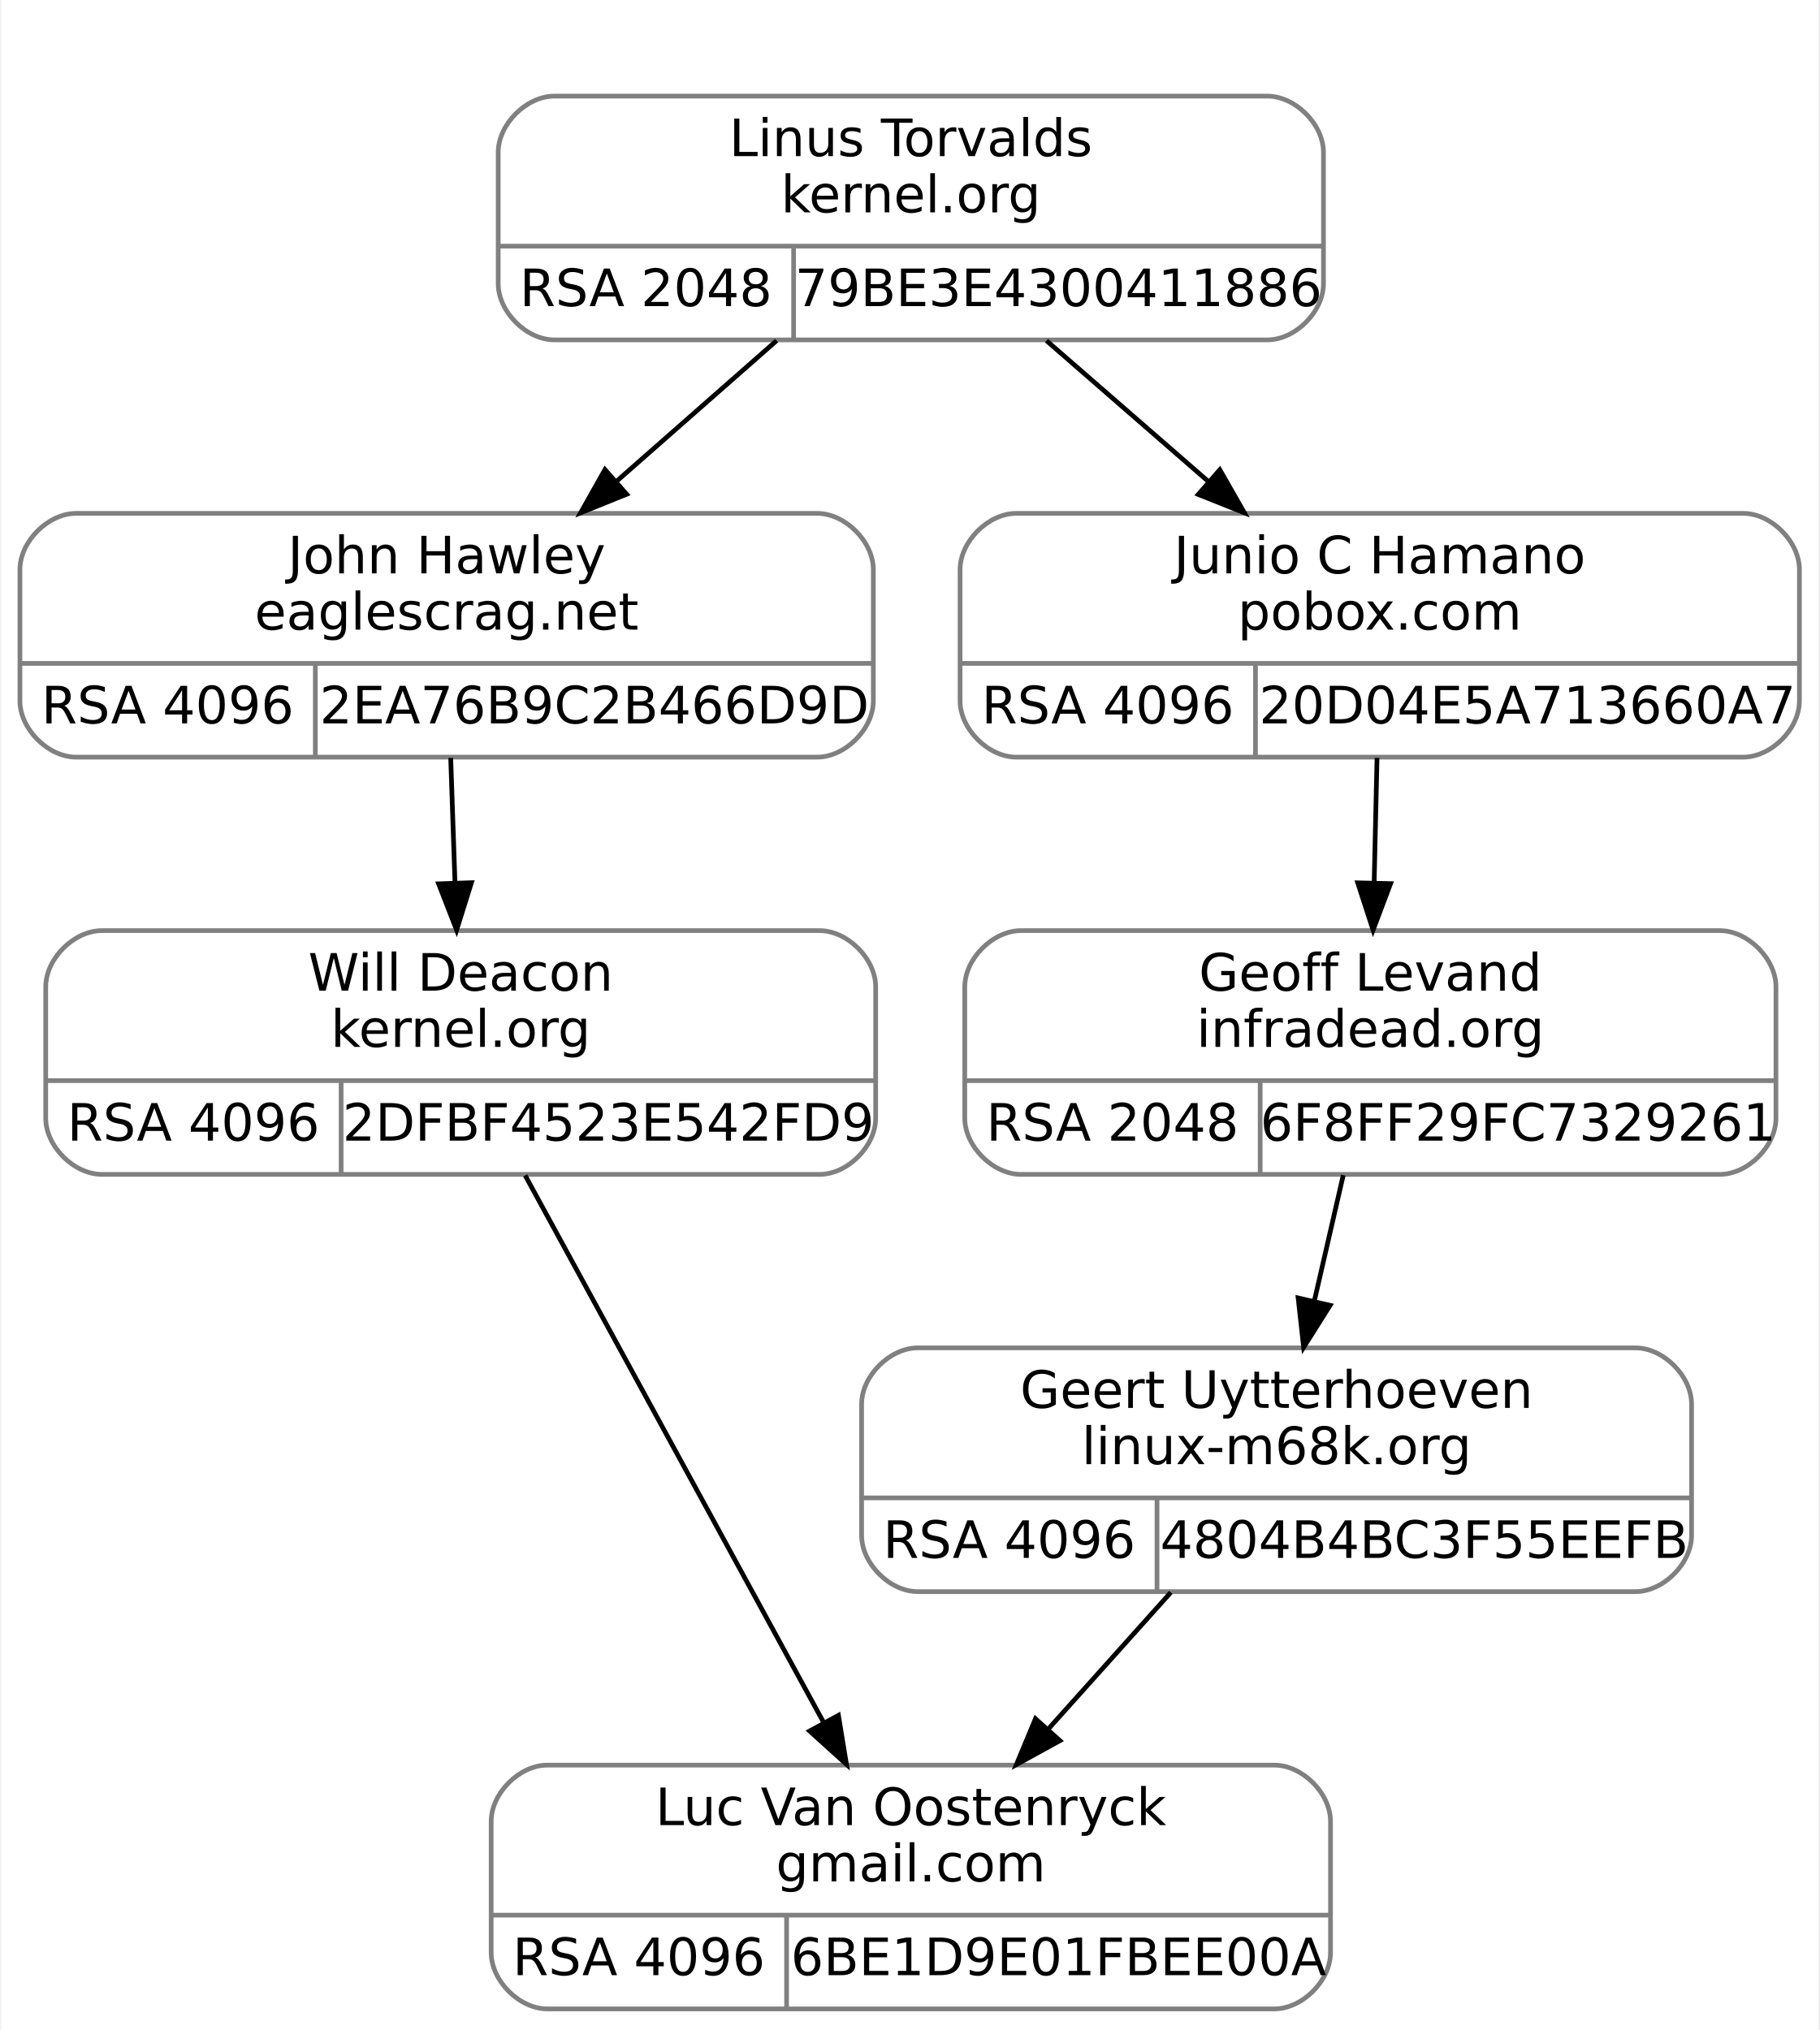
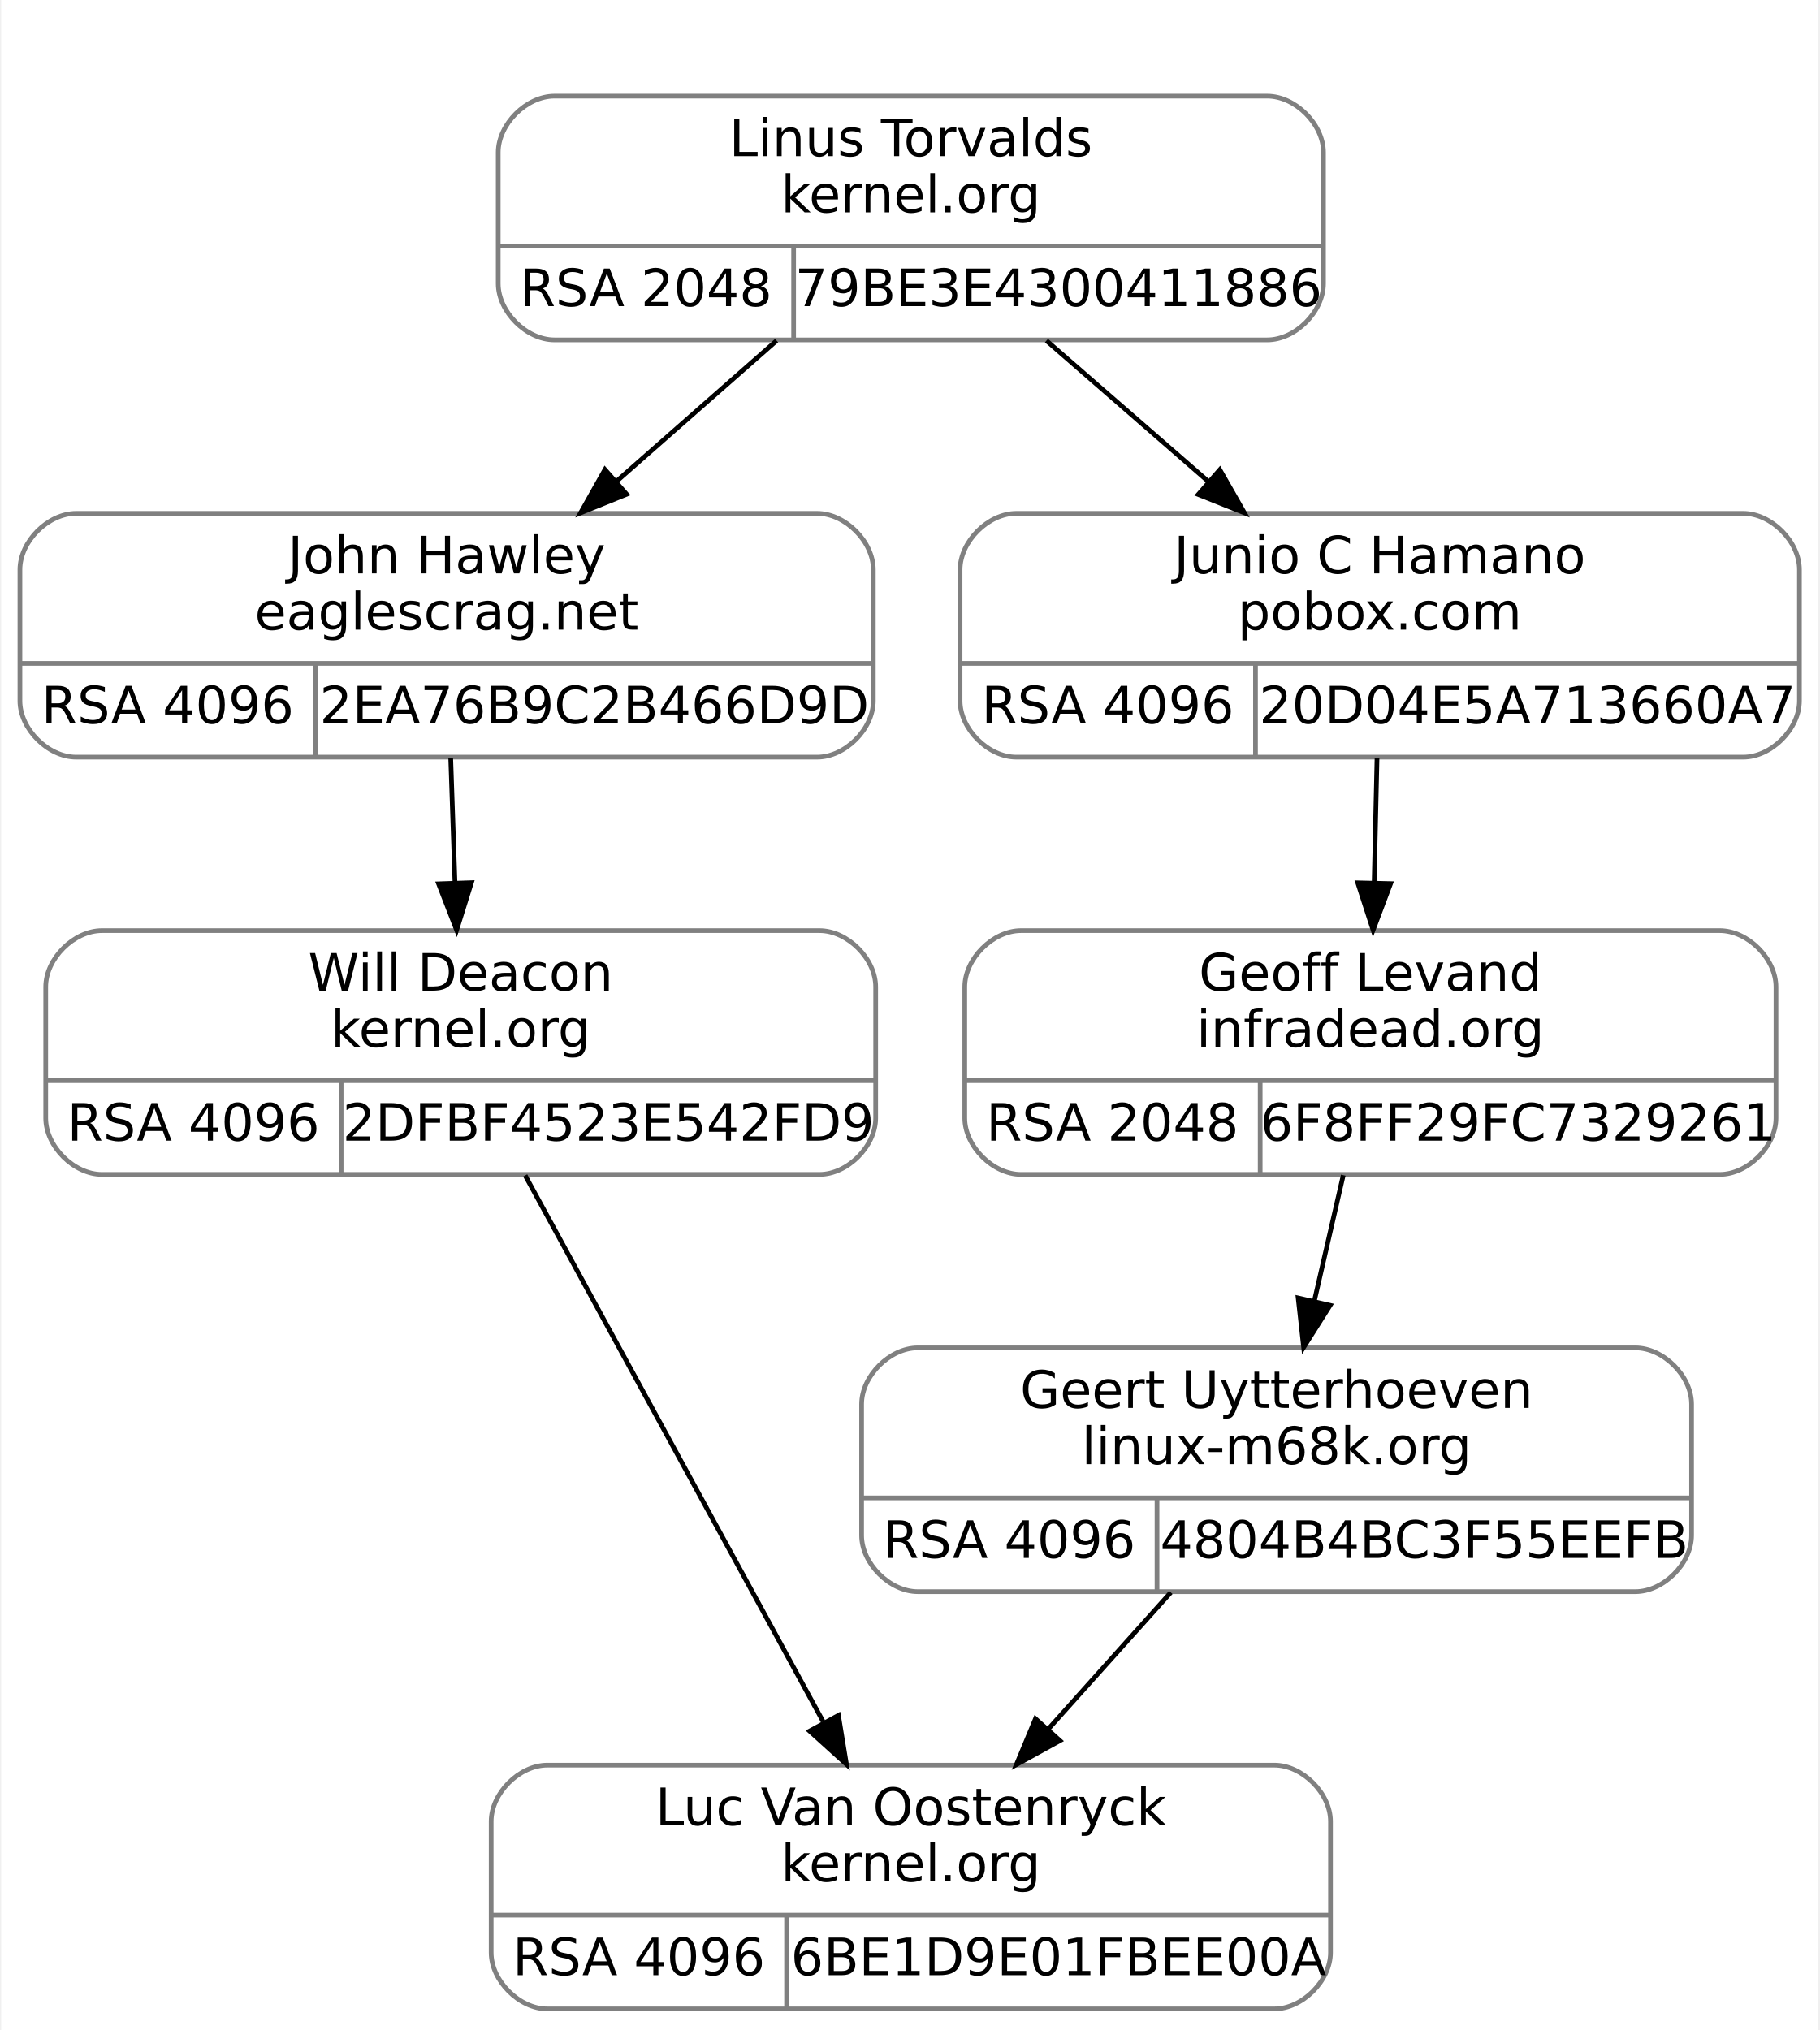
<svg xmlns="http://www.w3.org/2000/svg" width="388pt" height="433pt" viewBox="0.00 0.00 387.50 433.00">
  <g id="graph0" class="graph" transform="scale(1 1) rotate(0) translate(4 429)">
    <polygon fill="white" stroke="transparent" points="-4,4 -4,-429 383.5,-429 383.5,4 -4,4" />
    <g id="clust1" class="cluster">
      <polygon fill="none" stroke="white" points="94,-348 94,-417 286,-417 286,-348 94,-348" />
    </g>
    <g id="node1" class="node">
      <path fill="none" stroke="gray" d="M12,-267.5C12,-267.5 170,-267.5 170,-267.5 176,-267.5 182,-273.5 182,-279.5 182,-279.5 182,-307.5 182,-307.5 182,-313.5 176,-319.5 170,-319.5 170,-319.5 12,-319.5 12,-319.5 6,-319.5 0,-313.5 0,-307.5 0,-307.5 0,-279.5 0,-279.5 0,-273.5 6,-267.5 12,-267.5" />
      <text text-anchor="middle" x="91" y="-306.7" font-family="droid sans,dejavu sans,helvetica" font-size="11.00">John Hawley</text>
      <text text-anchor="middle" x="91" y="-294.7" font-family="droid sans,dejavu sans,helvetica" font-size="11.00">eaglescrag.net</text>
      <polyline fill="none" stroke="gray" points="0,-287.5 182,-287.5 " />
      <text text-anchor="middle" x="31.5" y="-274.7" font-family="droid sans,dejavu sans,helvetica" font-size="11.00">RSA 4096</text>
      <polyline fill="none" stroke="gray" points="63,-267.5 63,-287.5 " />
      <text text-anchor="middle" x="122.5" y="-274.7" font-family="droid sans,dejavu sans,helvetica" font-size="11.00">2EA76B9C2B466D9D</text>
    </g>
    <g id="node3" class="node">
      <path fill="none" stroke="gray" d="M17.5,-178.5C17.5,-178.5 170.5,-178.5 170.5,-178.5 176.5,-178.5 182.5,-184.5 182.5,-190.5 182.5,-190.5 182.5,-218.5 182.5,-218.5 182.5,-224.5 176.5,-230.5 170.5,-230.5 170.5,-230.5 17.5,-230.5 17.5,-230.5 11.5,-230.5 5.5,-224.5 5.5,-218.5 5.5,-218.5 5.5,-190.5 5.5,-190.5 5.5,-184.5 11.5,-178.5 17.5,-178.5" />
      <text text-anchor="middle" x="94" y="-217.7" font-family="droid sans,dejavu sans,helvetica" font-size="11.00">Will Deacon</text>
      <text text-anchor="middle" x="94" y="-205.7" font-family="droid sans,dejavu sans,helvetica" font-size="11.00">kernel.org</text>
      <polyline fill="none" stroke="gray" points="5.5,-198.5 182.5,-198.5 " />
      <text text-anchor="middle" x="37" y="-185.7" font-family="droid sans,dejavu sans,helvetica" font-size="11.00">RSA 4096</text>
      <polyline fill="none" stroke="gray" points="68.5,-178.5 68.5,-198.5 " />
      <text text-anchor="middle" x="125.5" y="-185.7" font-family="droid sans,dejavu sans,helvetica" font-size="11.00">2DFBF4523E542FD9</text>
    </g>
    <g id="edge2" class="edge">
      <path fill="none" stroke="black" d="M91.87,-267.34C92.15,-259.04 92.48,-249.65 92.78,-240.75" />
      <polygon fill="black" stroke="black" points="96.29,-240.72 93.13,-230.61 89.29,-240.48 96.29,-240.72" />
    </g>
    <g id="node2" class="node">
      <path fill="none" stroke="gray" d="M114,-356.5C114,-356.5 266,-356.5 266,-356.5 272,-356.5 278,-362.5 278,-368.5 278,-368.5 278,-396.5 278,-396.5 278,-402.5 272,-408.5 266,-408.5 266,-408.5 114,-408.5 114,-408.5 108,-408.5 102,-402.5 102,-396.5 102,-396.5 102,-368.5 102,-368.5 102,-362.5 108,-356.5 114,-356.5" />
      <text text-anchor="middle" x="190" y="-395.7" font-family="droid sans,dejavu sans,helvetica" font-size="11.00">Linus Torvalds</text>
      <text text-anchor="middle" x="190" y="-383.7" font-family="droid sans,dejavu sans,helvetica" font-size="11.00">kernel.org</text>
      <polyline fill="none" stroke="gray" points="102,-376.5 278,-376.5 " />
      <text text-anchor="middle" x="133.5" y="-363.7" font-family="droid sans,dejavu sans,helvetica" font-size="11.00">RSA 2048</text>
      <polyline fill="none" stroke="gray" points="165,-356.5 165,-376.5 " />
      <text text-anchor="middle" x="221.5" y="-363.7" font-family="droid sans,dejavu sans,helvetica" font-size="11.00">79BE3E4300411886</text>
    </g>
    <g id="edge1" class="edge">
      <path fill="none" stroke="black" d="M161.37,-356.34C150.69,-346.96 138.44,-336.19 127.18,-326.29" />
      <polygon fill="black" stroke="black" points="129.39,-323.58 119.57,-319.61 124.77,-328.84 129.39,-323.58" />
    </g>
    <g id="node5" class="node">
      <path fill="none" stroke="gray" d="M212.5,-267.5C212.5,-267.5 367.5,-267.5 367.5,-267.5 373.5,-267.5 379.5,-273.5 379.5,-279.5 379.5,-279.5 379.5,-307.5 379.5,-307.5 379.5,-313.5 373.5,-319.5 367.5,-319.5 367.5,-319.5 212.5,-319.5 212.5,-319.5 206.5,-319.5 200.5,-313.5 200.5,-307.5 200.5,-307.5 200.5,-279.5 200.5,-279.5 200.5,-273.5 206.5,-267.5 212.5,-267.5" />
      <text text-anchor="middle" x="290" y="-306.7" font-family="droid sans,dejavu sans,helvetica" font-size="11.00">Junio C Hamano</text>
      <text text-anchor="middle" x="290" y="-294.7" font-family="droid sans,dejavu sans,helvetica" font-size="11.00">pobox.com</text>
      <polyline fill="none" stroke="gray" points="200.5,-287.5 379.5,-287.5 " />
      <text text-anchor="middle" x="232" y="-274.7" font-family="droid sans,dejavu sans,helvetica" font-size="11.00">RSA 4096</text>
      <polyline fill="none" stroke="gray" points="263.5,-267.5 263.5,-287.5 " />
      <text text-anchor="middle" x="321.5" y="-274.7" font-family="droid sans,dejavu sans,helvetica" font-size="11.00">20D04E5A713660A7</text>
    </g>
    <g id="edge4" class="edge">
      <path fill="none" stroke="black" d="M218.92,-356.34C229.7,-346.96 242.08,-336.19 253.46,-326.29" />
      <polygon fill="black" stroke="black" points="255.89,-328.81 261.14,-319.61 251.3,-323.53 255.89,-328.81" />
    </g>
    <g id="node4" class="node">
      <path fill="none" stroke="gray" d="M112.5,-0.5C112.5,-0.5 267.5,-0.5 267.5,-0.5 273.5,-0.5 279.5,-6.5 279.5,-12.5 279.5,-12.5 279.5,-40.5 279.5,-40.5 279.5,-46.5 273.5,-52.5 267.5,-52.5 267.5,-52.5 112.5,-52.5 112.5,-52.5 106.5,-52.5 100.5,-46.5 100.5,-40.5 100.5,-40.5 100.5,-12.5 100.5,-12.5 100.5,-6.5 106.5,-0.5 112.5,-0.5" />
      <text text-anchor="middle" x="190" y="-39.7" font-family="droid sans,dejavu sans,helvetica" font-size="11.00">Luc Van Oostenryck</text>
-       <text text-anchor="middle" x="190" y="-27.7" font-family="droid sans,dejavu sans,helvetica" font-size="11.00">gmail.com</text>
+       <text text-anchor="middle" x="190" y="-27.7" font-family="droid sans,dejavu sans,helvetica" font-size="11.00">kernel.org</text>
      <polyline fill="none" stroke="gray" points="100.5,-20.5 279.5,-20.5 " />
      <text text-anchor="middle" x="132" y="-7.7" font-family="droid sans,dejavu sans,helvetica" font-size="11.00">RSA 4096</text>
      <polyline fill="none" stroke="gray" points="163.5,-0.5 163.5,-20.5 " />
      <text text-anchor="middle" x="221.5" y="-7.7" font-family="droid sans,dejavu sans,helvetica" font-size="11.00">6BE1D9E01FBEE00A</text>
    </g>
    <g id="edge3" class="edge">
      <path fill="none" stroke="black" d="M107.75,-178.28C124.44,-147.7 152.63,-96.01 171.28,-61.82" />
      <polygon fill="black" stroke="black" points="174.56,-63.12 176.27,-52.67 168.41,-59.77 174.56,-63.12" />
    </g>
    <g id="node6" class="node">
      <path fill="none" stroke="gray" d="M213.5,-178.5C213.5,-178.5 362.5,-178.5 362.5,-178.5 368.5,-178.5 374.5,-184.5 374.5,-190.5 374.5,-190.5 374.5,-218.5 374.5,-218.5 374.5,-224.5 368.5,-230.5 362.5,-230.5 362.5,-230.5 213.5,-230.5 213.5,-230.5 207.5,-230.5 201.5,-224.5 201.5,-218.5 201.5,-218.5 201.5,-190.5 201.5,-190.5 201.5,-184.5 207.5,-178.5 213.5,-178.5" />
      <text text-anchor="middle" x="288" y="-217.7" font-family="droid sans,dejavu sans,helvetica" font-size="11.00">Geoff Levand</text>
      <text text-anchor="middle" x="288" y="-205.7" font-family="droid sans,dejavu sans,helvetica" font-size="11.00">infradead.org</text>
      <polyline fill="none" stroke="gray" points="201.5,-198.5 374.5,-198.5 " />
      <text text-anchor="middle" x="233" y="-185.7" font-family="droid sans,dejavu sans,helvetica" font-size="11.00">RSA 2048</text>
      <polyline fill="none" stroke="gray" points="264.5,-178.5 264.5,-198.5 " />
      <text text-anchor="middle" x="319.5" y="-185.7" font-family="droid sans,dejavu sans,helvetica" font-size="11.00">6F8FF29FC7329261</text>
    </g>
    <g id="edge5" class="edge">
      <path fill="none" stroke="black" d="M289.42,-267.34C289.23,-259.04 289.02,-249.65 288.81,-240.75" />
      <polygon fill="black" stroke="black" points="292.31,-240.52 288.58,-230.61 285.31,-240.69 292.31,-240.52" />
    </g>
    <g id="node7" class="node">
      <path fill="none" stroke="gray" d="M191.5,-89.5C191.5,-89.5 344.5,-89.5 344.5,-89.5 350.5,-89.5 356.5,-95.5 356.5,-101.5 356.5,-101.5 356.5,-129.5 356.5,-129.5 356.5,-135.5 350.5,-141.5 344.5,-141.5 344.5,-141.5 191.5,-141.5 191.5,-141.5 185.5,-141.5 179.5,-135.5 179.5,-129.5 179.5,-129.5 179.5,-101.5 179.5,-101.5 179.5,-95.5 185.5,-89.5 191.5,-89.5" />
      <text text-anchor="middle" x="268" y="-128.7" font-family="droid sans,dejavu sans,helvetica" font-size="11.00">Geert Uytterhoeven</text>
      <text text-anchor="middle" x="268" y="-116.7" font-family="droid sans,dejavu sans,helvetica" font-size="11.00">linux-m68k.org</text>
      <polyline fill="none" stroke="gray" points="179.5,-109.5 356.5,-109.5 " />
      <text text-anchor="middle" x="211" y="-96.7" font-family="droid sans,dejavu sans,helvetica" font-size="11.00">RSA 4096</text>
      <polyline fill="none" stroke="gray" points="242.5,-89.5 242.5,-109.5 " />
      <text text-anchor="middle" x="299.5" y="-96.7" font-family="droid sans,dejavu sans,helvetica" font-size="11.00">4804B4BC3F55EEFB</text>
    </g>
    <g id="edge6" class="edge">
      <path fill="none" stroke="black" d="M282.22,-178.34C280.29,-169.95 278.1,-160.45 276.04,-151.46" />
      <polygon fill="black" stroke="black" points="279.42,-150.57 273.77,-141.61 272.6,-152.14 279.42,-150.57" />
    </g>
    <g id="edge7" class="edge">
      <path fill="none" stroke="black" d="M245.44,-89.34C237.27,-80.23 227.93,-69.81 219.27,-60.15" />
      <polygon fill="black" stroke="black" points="221.79,-57.72 212.51,-52.61 216.58,-62.39 221.79,-57.72" />
    </g>
  </g>
</svg>
